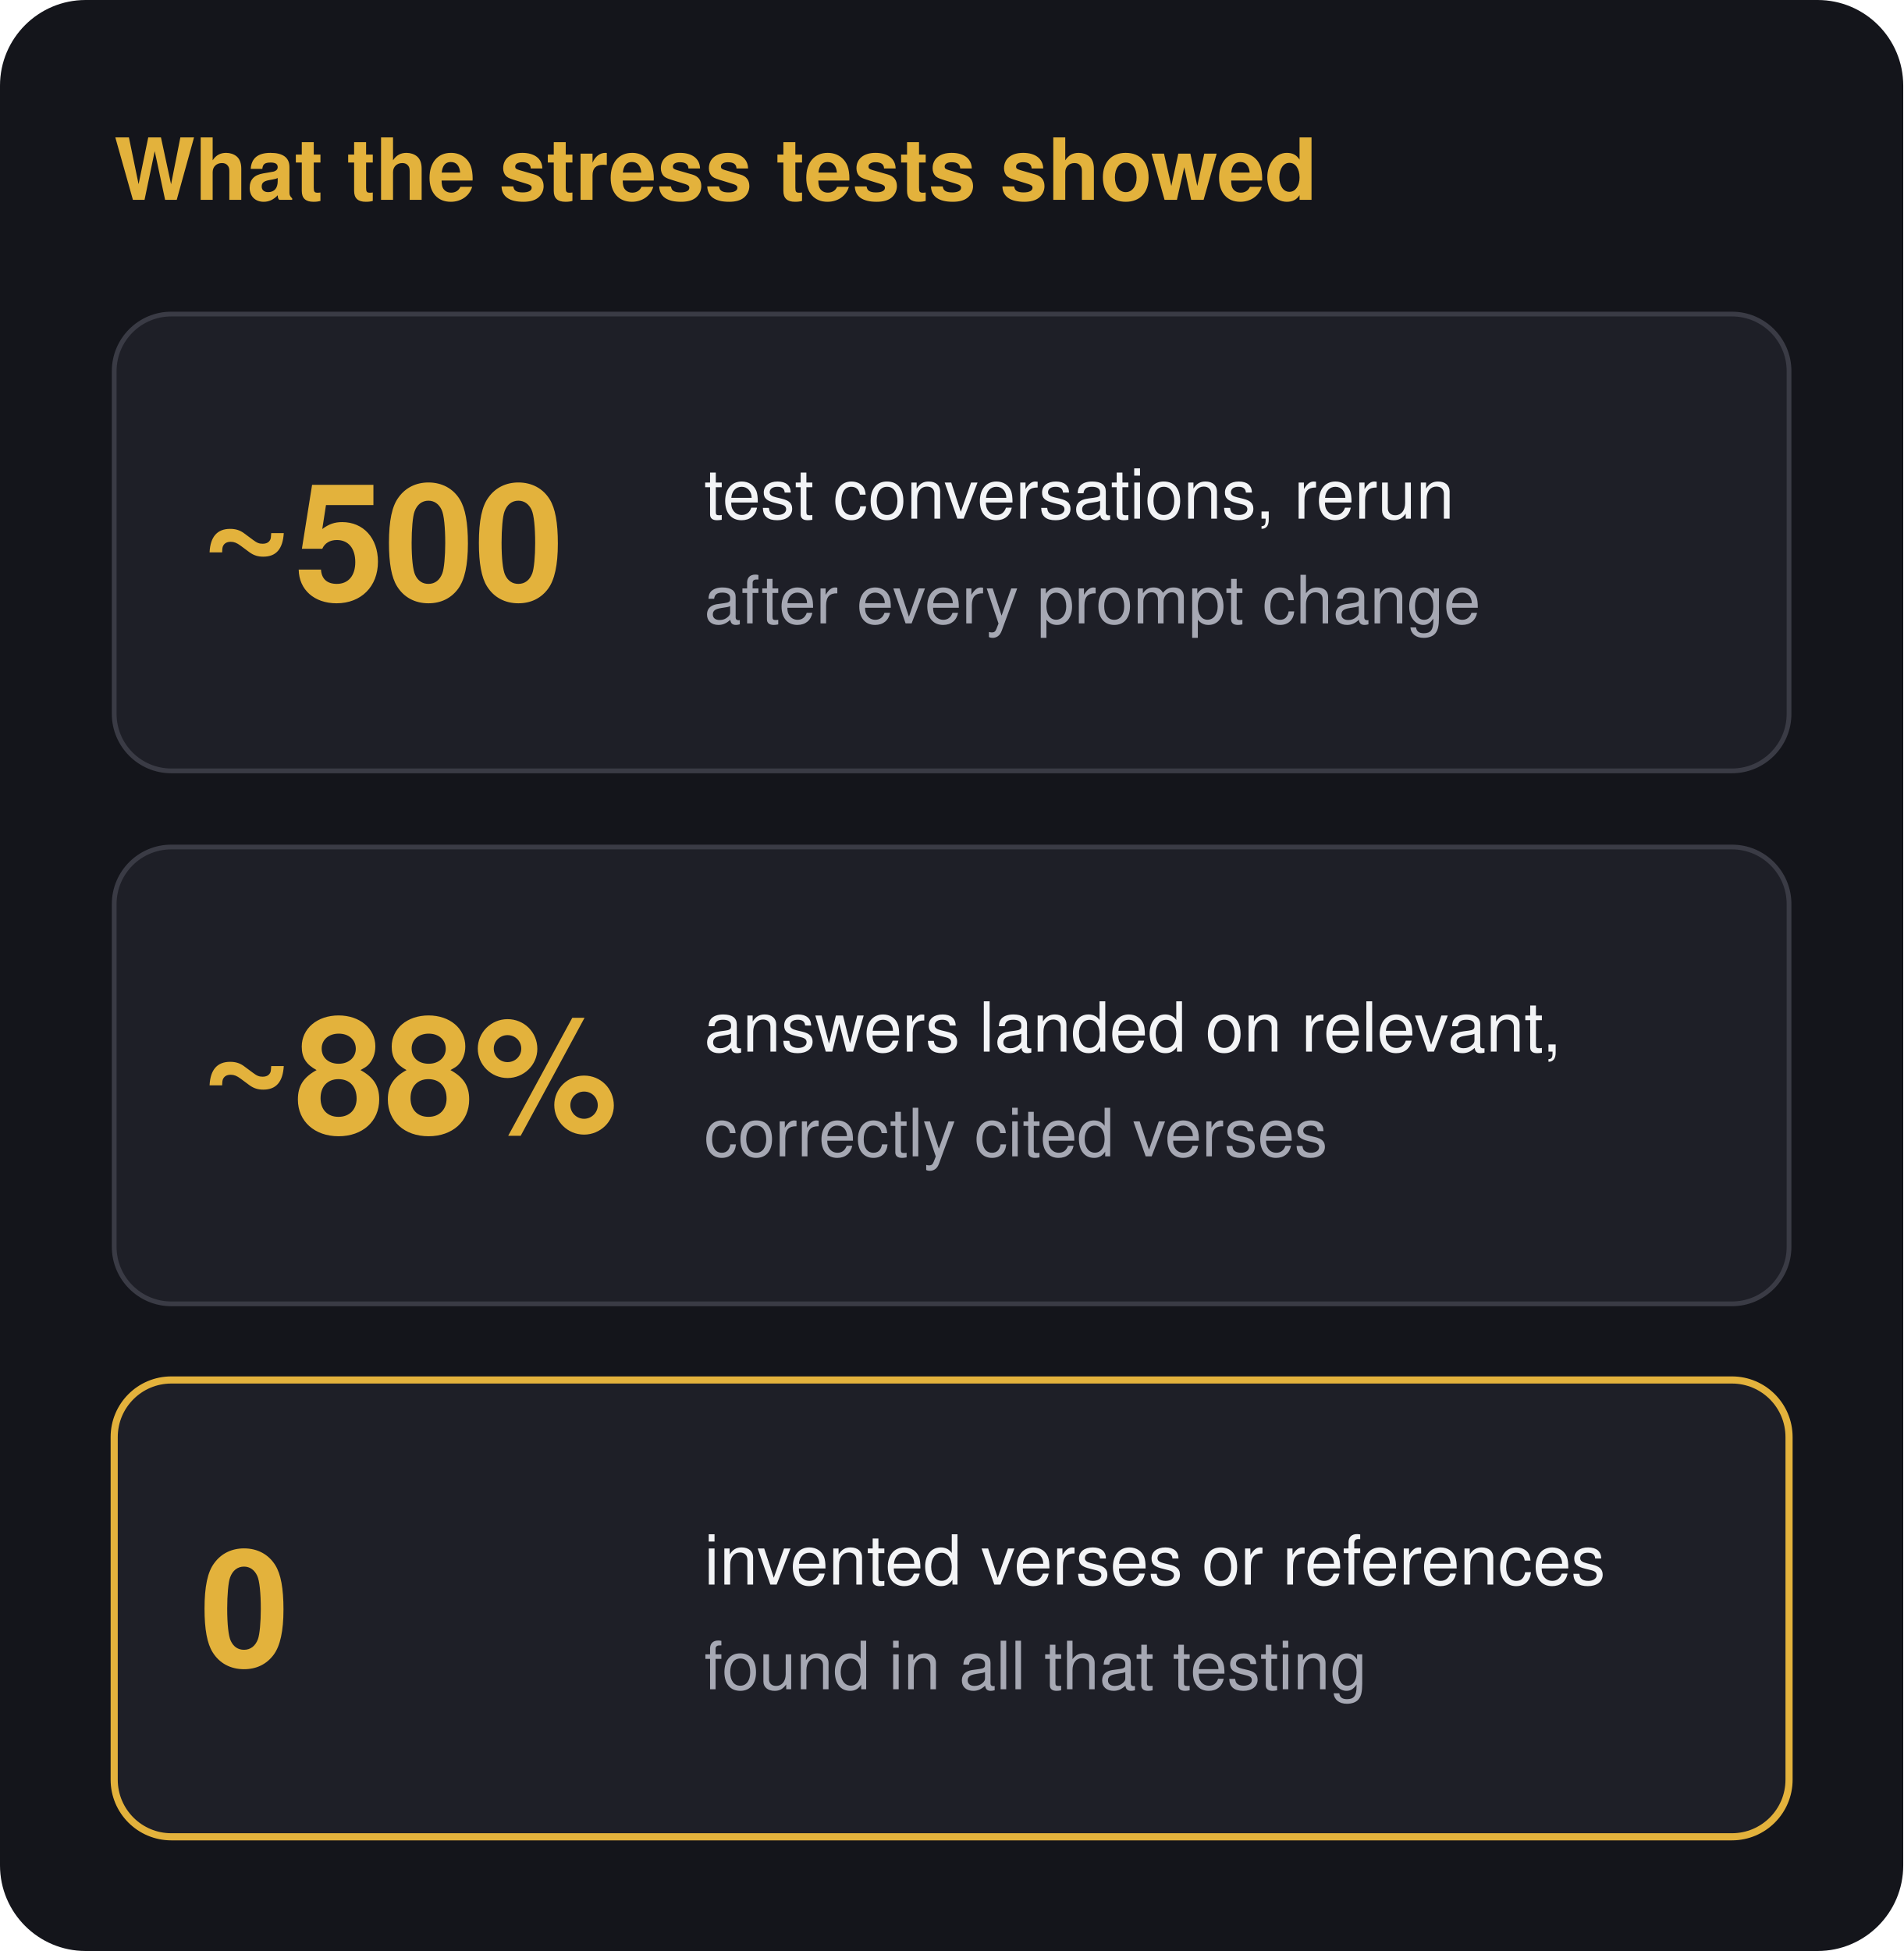
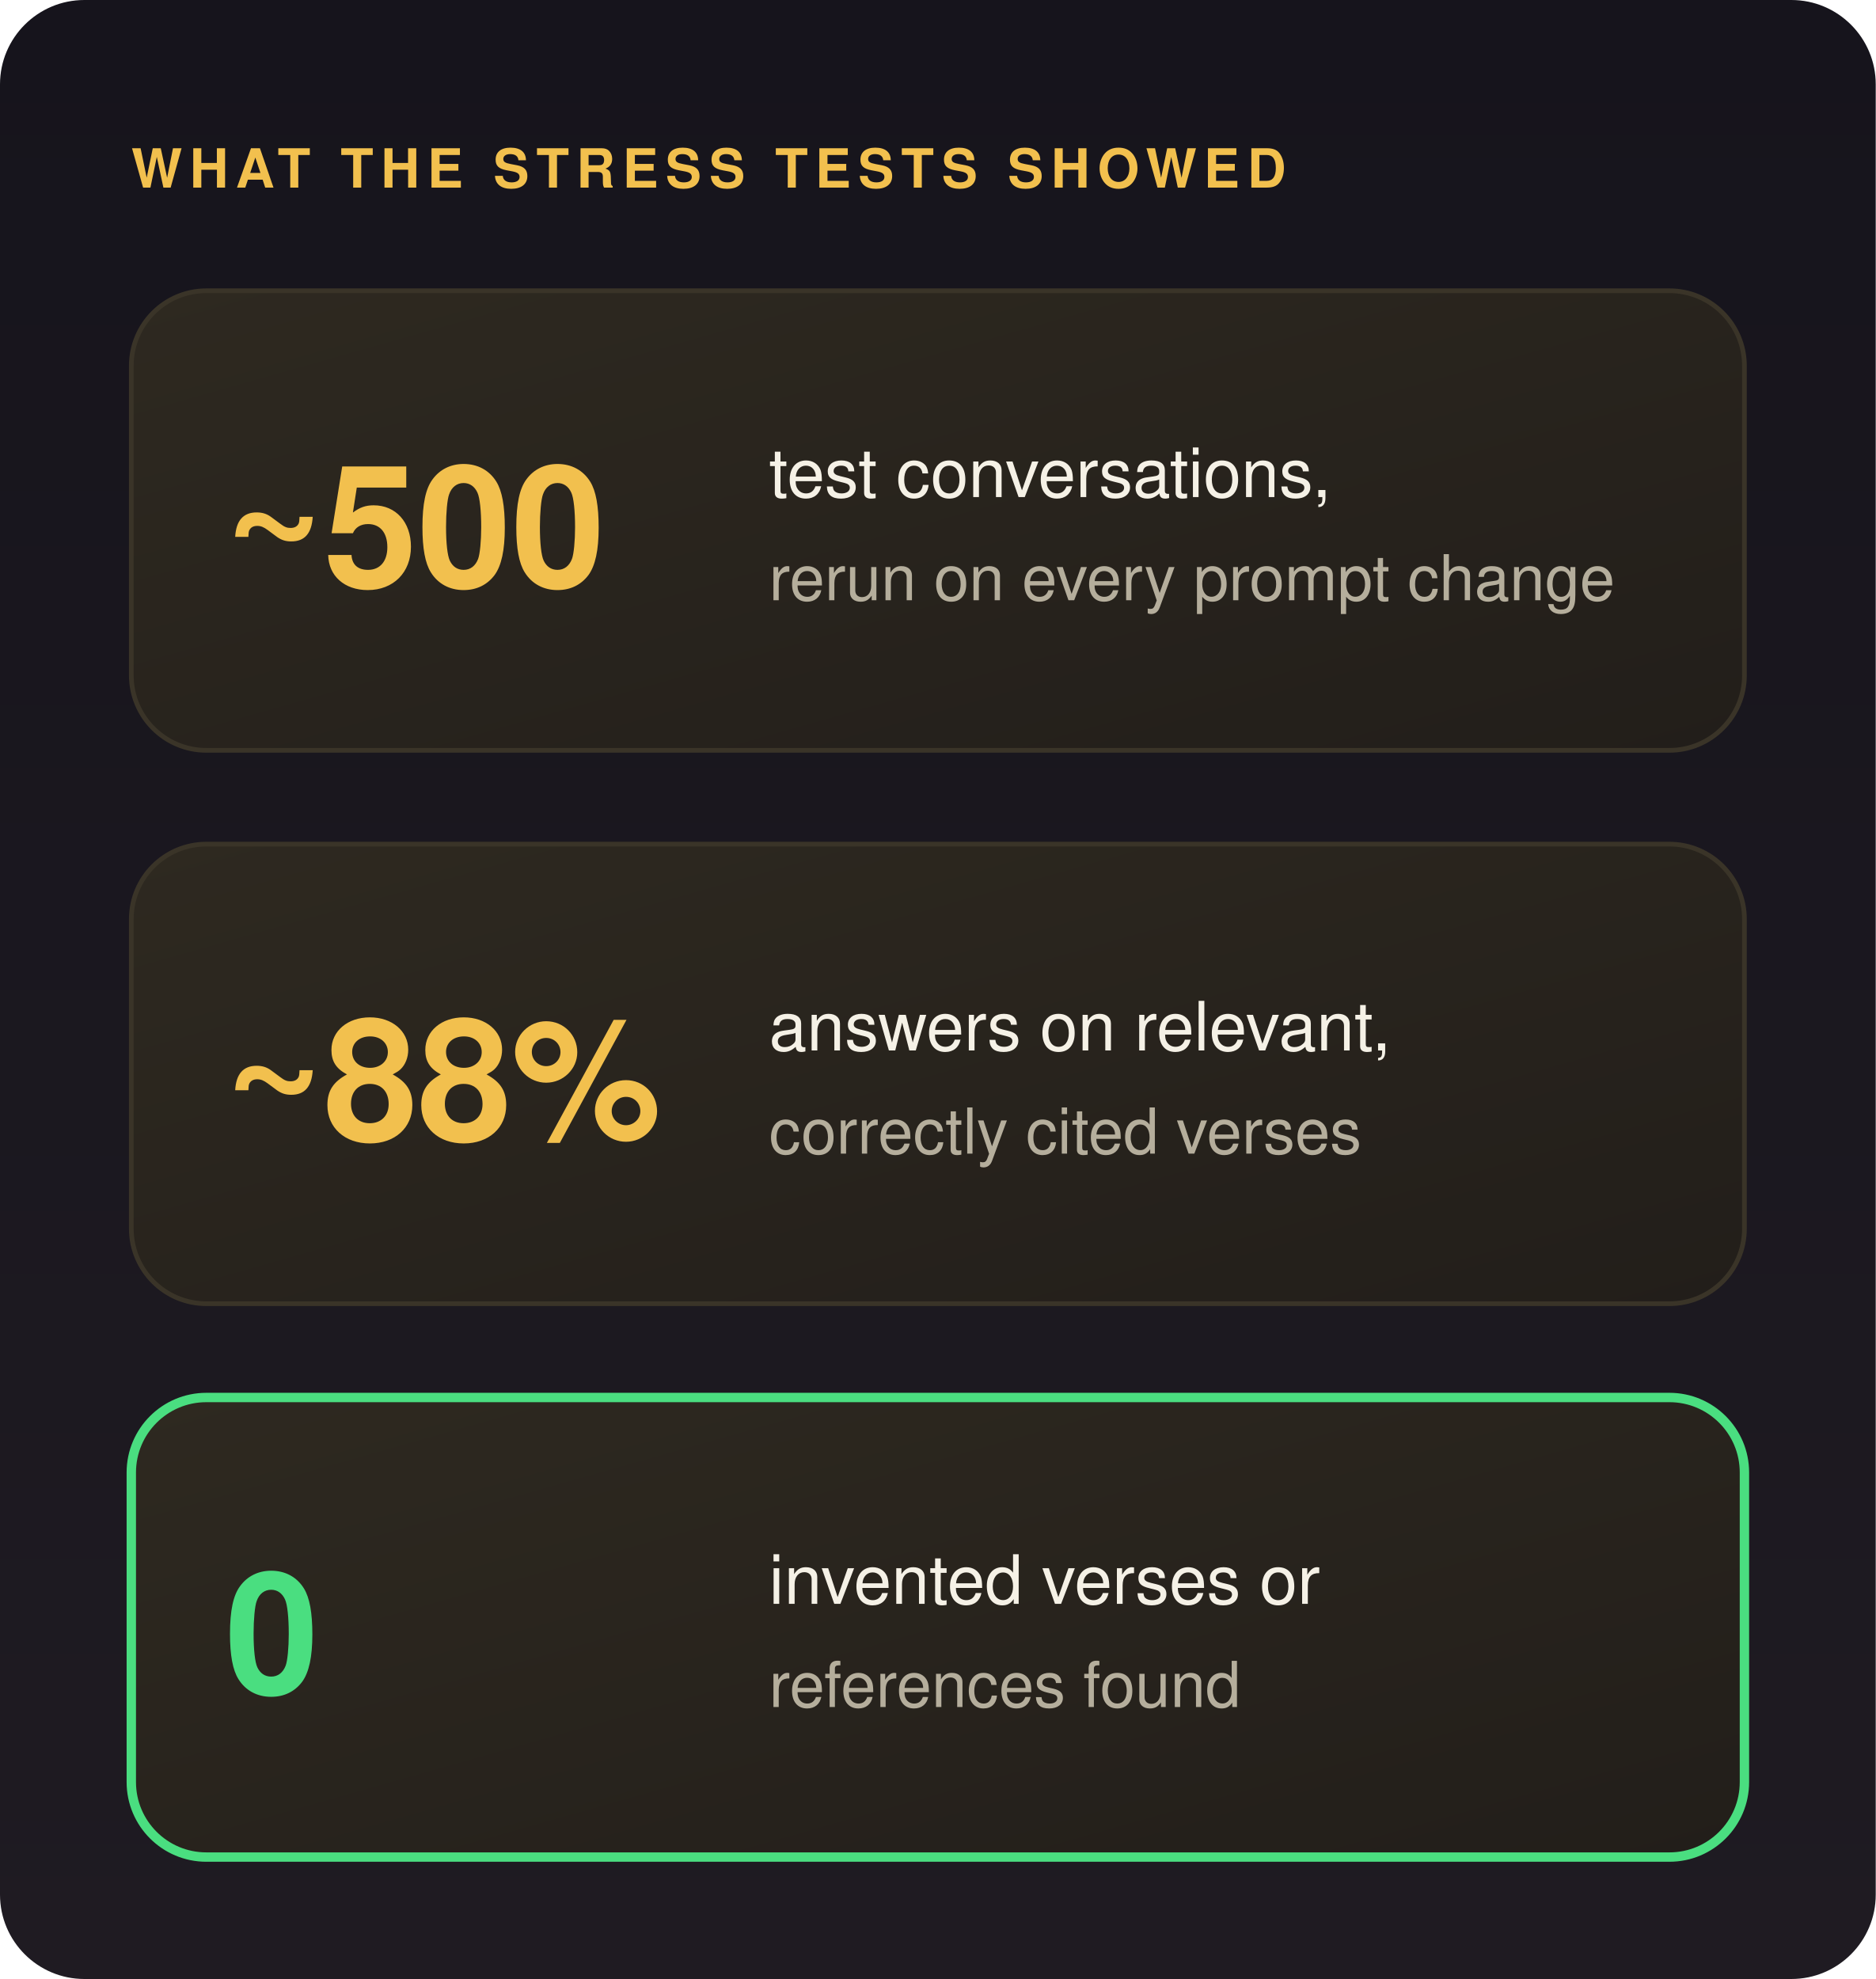
- <svg xmlns="http://www.w3.org/2000/svg" viewBox="0 0 400 410" font-family="Segoe UI, Helvetica, Arial, sans-serif">
+ <svg xmlns="http://www.w3.org/2000/svg" viewBox="0 0 400 422" font-family="Segoe UI, Helvetica, Arial, sans-serif">
  <defs>
-     <marker id="arr" viewBox="0 0 10 10" refX="9" refY="5" markerWidth="7" markerHeight="7" orient="auto-start-reverse">
-       <path d="M0,0 L10,5 L0,10 z" fill="#E3B23C" />
+     <linearGradient id="bg" x1="0" y1="0" x2="0" y2="1">
+       <stop offset="0" stop-color="#16141C" />
+       <stop offset="1" stop-color="#1F1B22" />
+     </linearGradient>
+     <radialGradient id="glow" cx="0.5" cy="0.5" r="0.5">
+       <stop offset="0" stop-color="#F2C04E" stop-opacity="0.4" />
+       <stop offset="1" stop-color="#F2C04E" stop-opacity="0" />
+     </radialGradient>
+     <linearGradient id="tile" x1="0" y1="0" x2="1" y2="1">
+       <stop offset="0" stop-color="#2E2920" />
+       <stop offset="1" stop-color="#221E1A" />
+     </linearGradient>
+     <marker id="aG" viewBox="0 0 10 10" refX="8" refY="5" markerWidth="6" markerHeight="6" orient="auto">
+       <path d="M0,0 L10,5 L0,10 z" fill="#F2C04E" />
    </marker>
  </defs>
-   <rect width="400" height="410" rx="18" fill="#14151B" />
-   <text x="24" y="42" fill="#E3B23C" font-size="18" font-weight="700">What the stress tests showed</text>
-   <rect x="24" y="66" width="352" height="96" rx="12" fill="#1E1F27" stroke="#3A3B45" stroke-width="1" />
-   <text x="42" y="126" fill="#E3B23C" font-size="34" font-weight="800">~500</text>
-   <text x="148" y="109" fill="#F3F4F6" font-size="14.5">test conversations, rerun</text>
-   <text x="148" y="131" fill="#A6A8B3" font-size="14">after every prompt change</text>
-   <rect x="24" y="178" width="352" height="96" rx="12" fill="#1E1F27" stroke="#3A3B45" stroke-width="1" />
-   <text x="42" y="238" fill="#E3B23C" font-size="34" font-weight="800">~88%</text>
-   <text x="148" y="221" fill="#F3F4F6" font-size="14.5">answers landed on relevant,</text>
-   <text x="148" y="243" fill="#A6A8B3" font-size="14">correctly cited verses</text>
-   <rect x="24" y="290" width="352" height="96" rx="12" fill="#1E1F27" stroke="#E3B23C" stroke-width="1.5" />
-   <text x="42" y="350" fill="#E3B23C" font-size="34" font-weight="800">0</text>
-   <text x="148" y="333" fill="#F3F4F6" font-size="14.5">invented verses or references</text>
-   <text x="148" y="355" fill="#A6A8B3" font-size="14">found in all that testing</text>
+   <rect width="400" height="422" rx="18" fill="url(#bg)" />
+   <text x="28" y="40" fill="#F2C04E" font-size="11.5" font-weight="800" letter-spacing="1.6">WHAT THE STRESS TESTS SHOWED</text>
+   <rect x="28" y="62" width="344" height="98" rx="16" fill="url(#tile)" stroke="#3A3428" stroke-width="1" />
+   <text x="48" y="125" text-anchor="start" fill="#F2C04E" font-size="36" font-weight="800">~500</text>
+   <text x="164" y="106" text-anchor="start" fill="#F5F1E6" font-size="14.5" font-weight="400">test conversations,</text>
+   <text x="164" y="128" text-anchor="start" fill="#B5AE9C" font-size="13.5" font-weight="400">rerun on every prompt change</text>
+   <rect x="28" y="180" width="344" height="98" rx="16" fill="url(#tile)" stroke="#3A3428" stroke-width="1" />
+   <text x="48" y="243" text-anchor="start" fill="#F2C04E" font-size="36" font-weight="800">~88%</text>
+   <text x="164" y="224" text-anchor="start" fill="#F5F1E6" font-size="14.5" font-weight="400">answers on relevant,</text>
+   <text x="164" y="246" text-anchor="start" fill="#B5AE9C" font-size="13.5" font-weight="400">correctly cited verses</text>
+   <rect x="28" y="298" width="344" height="98" rx="16" fill="url(#tile)" stroke="#4ADE80" stroke-width="2" />
+   <text x="48" y="361" text-anchor="start" fill="#4ADE80" font-size="36" font-weight="800">0</text>
+   <text x="164" y="342" text-anchor="start" fill="#F5F1E6" font-size="14.5" font-weight="400">invented verses or</text>
+   <text x="164" y="364" text-anchor="start" fill="#B5AE9C" font-size="13.5" font-weight="400">references found</text>
</svg>
